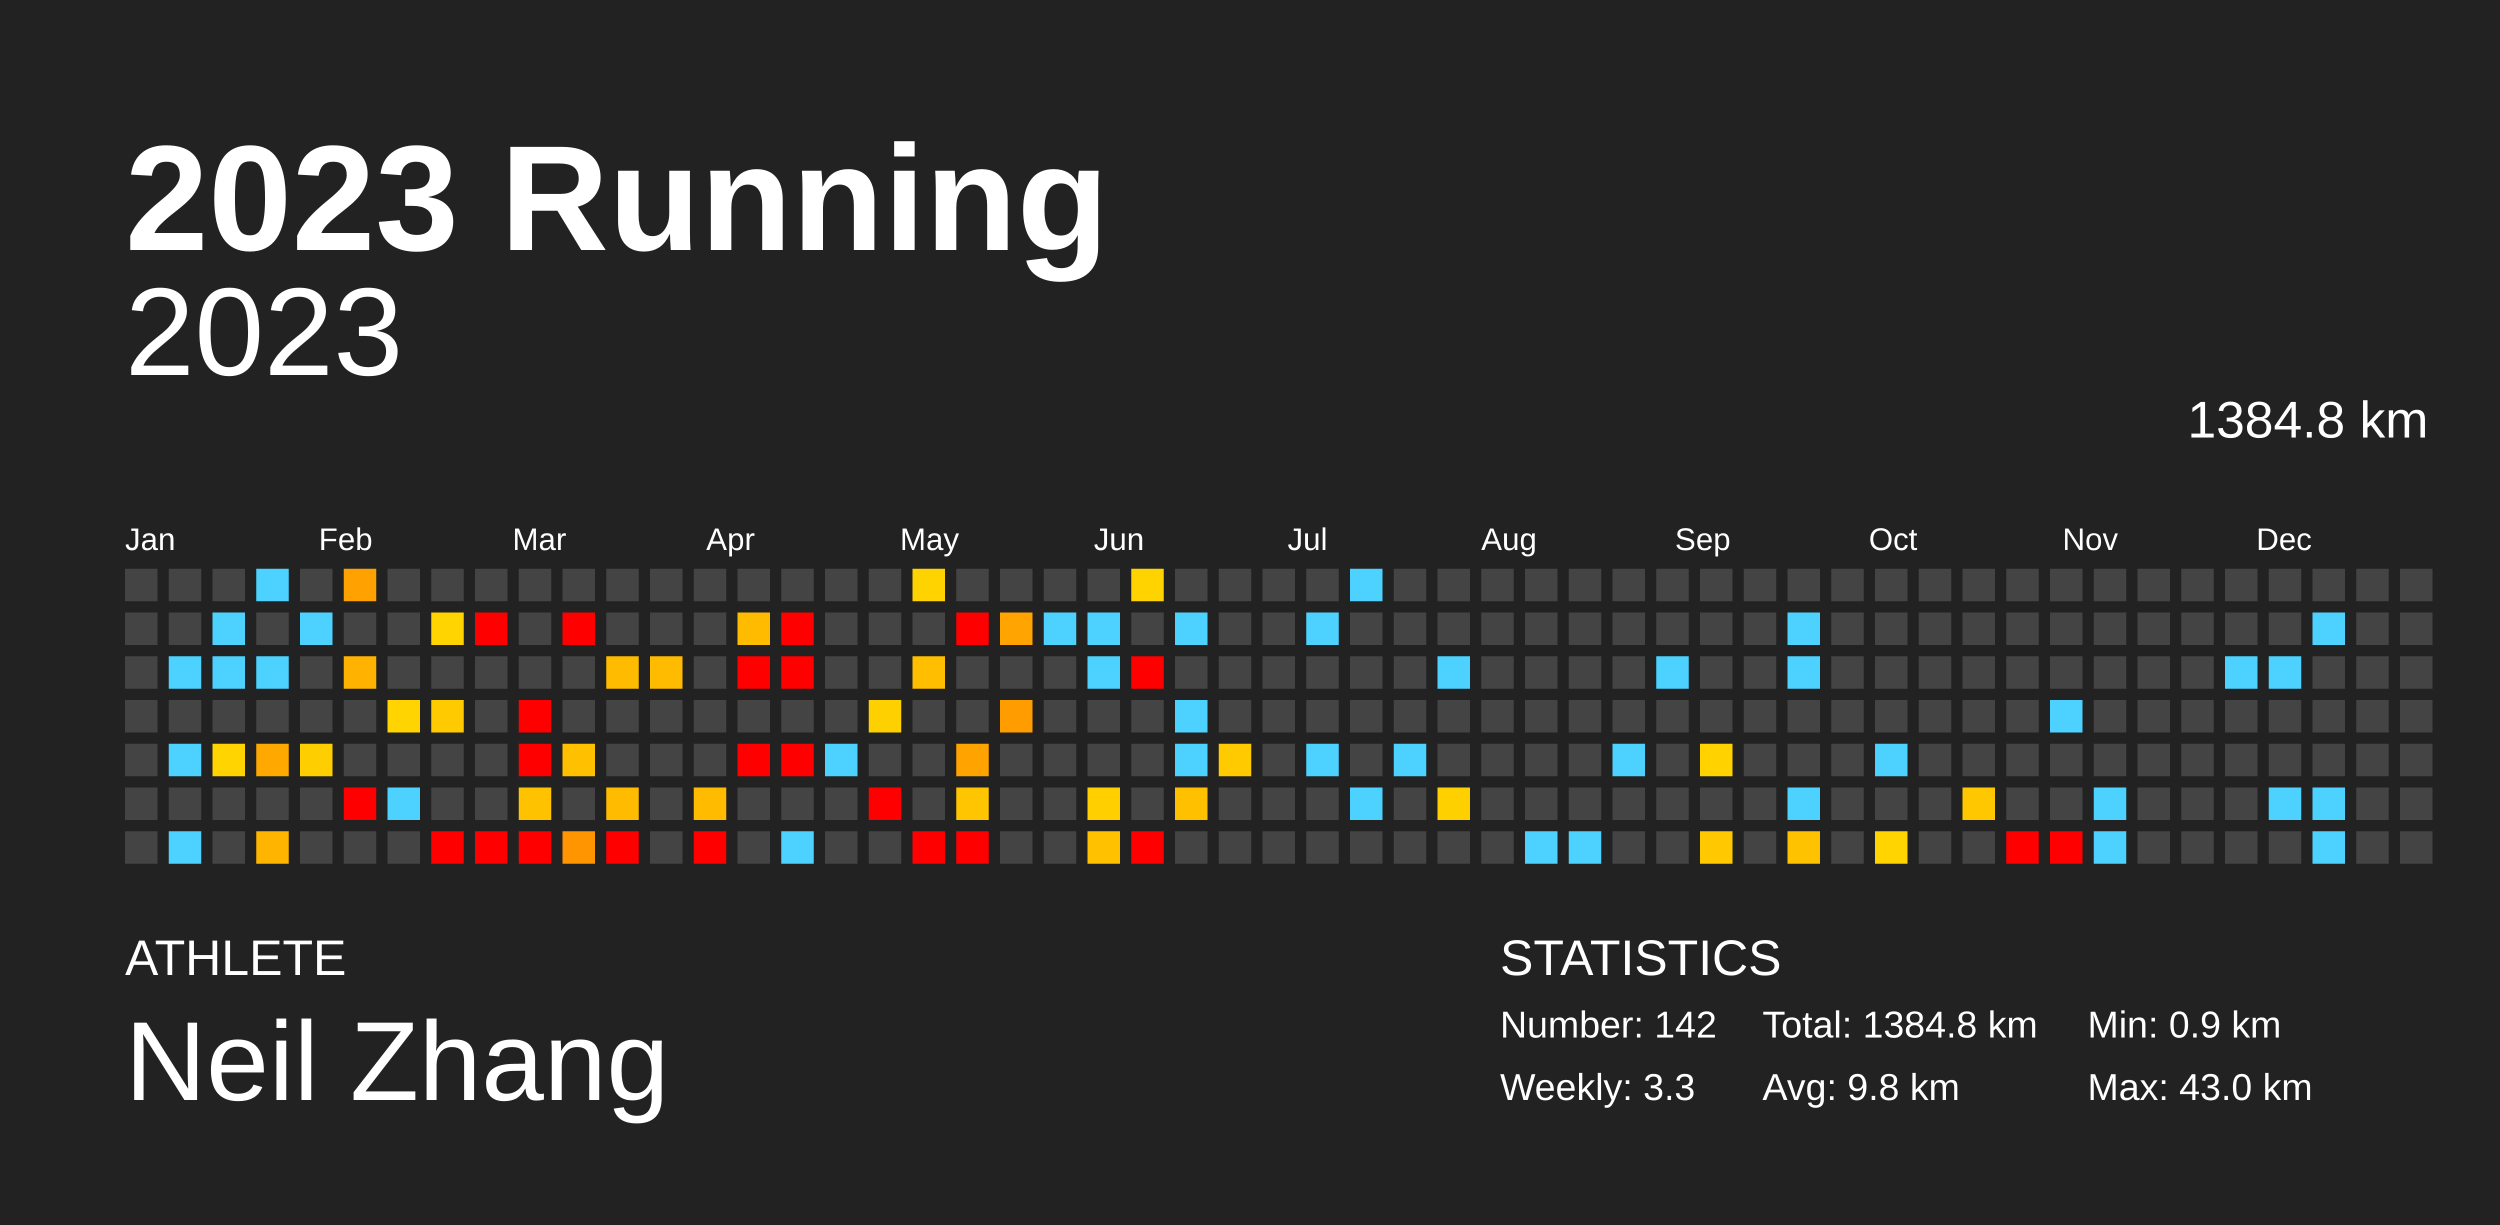
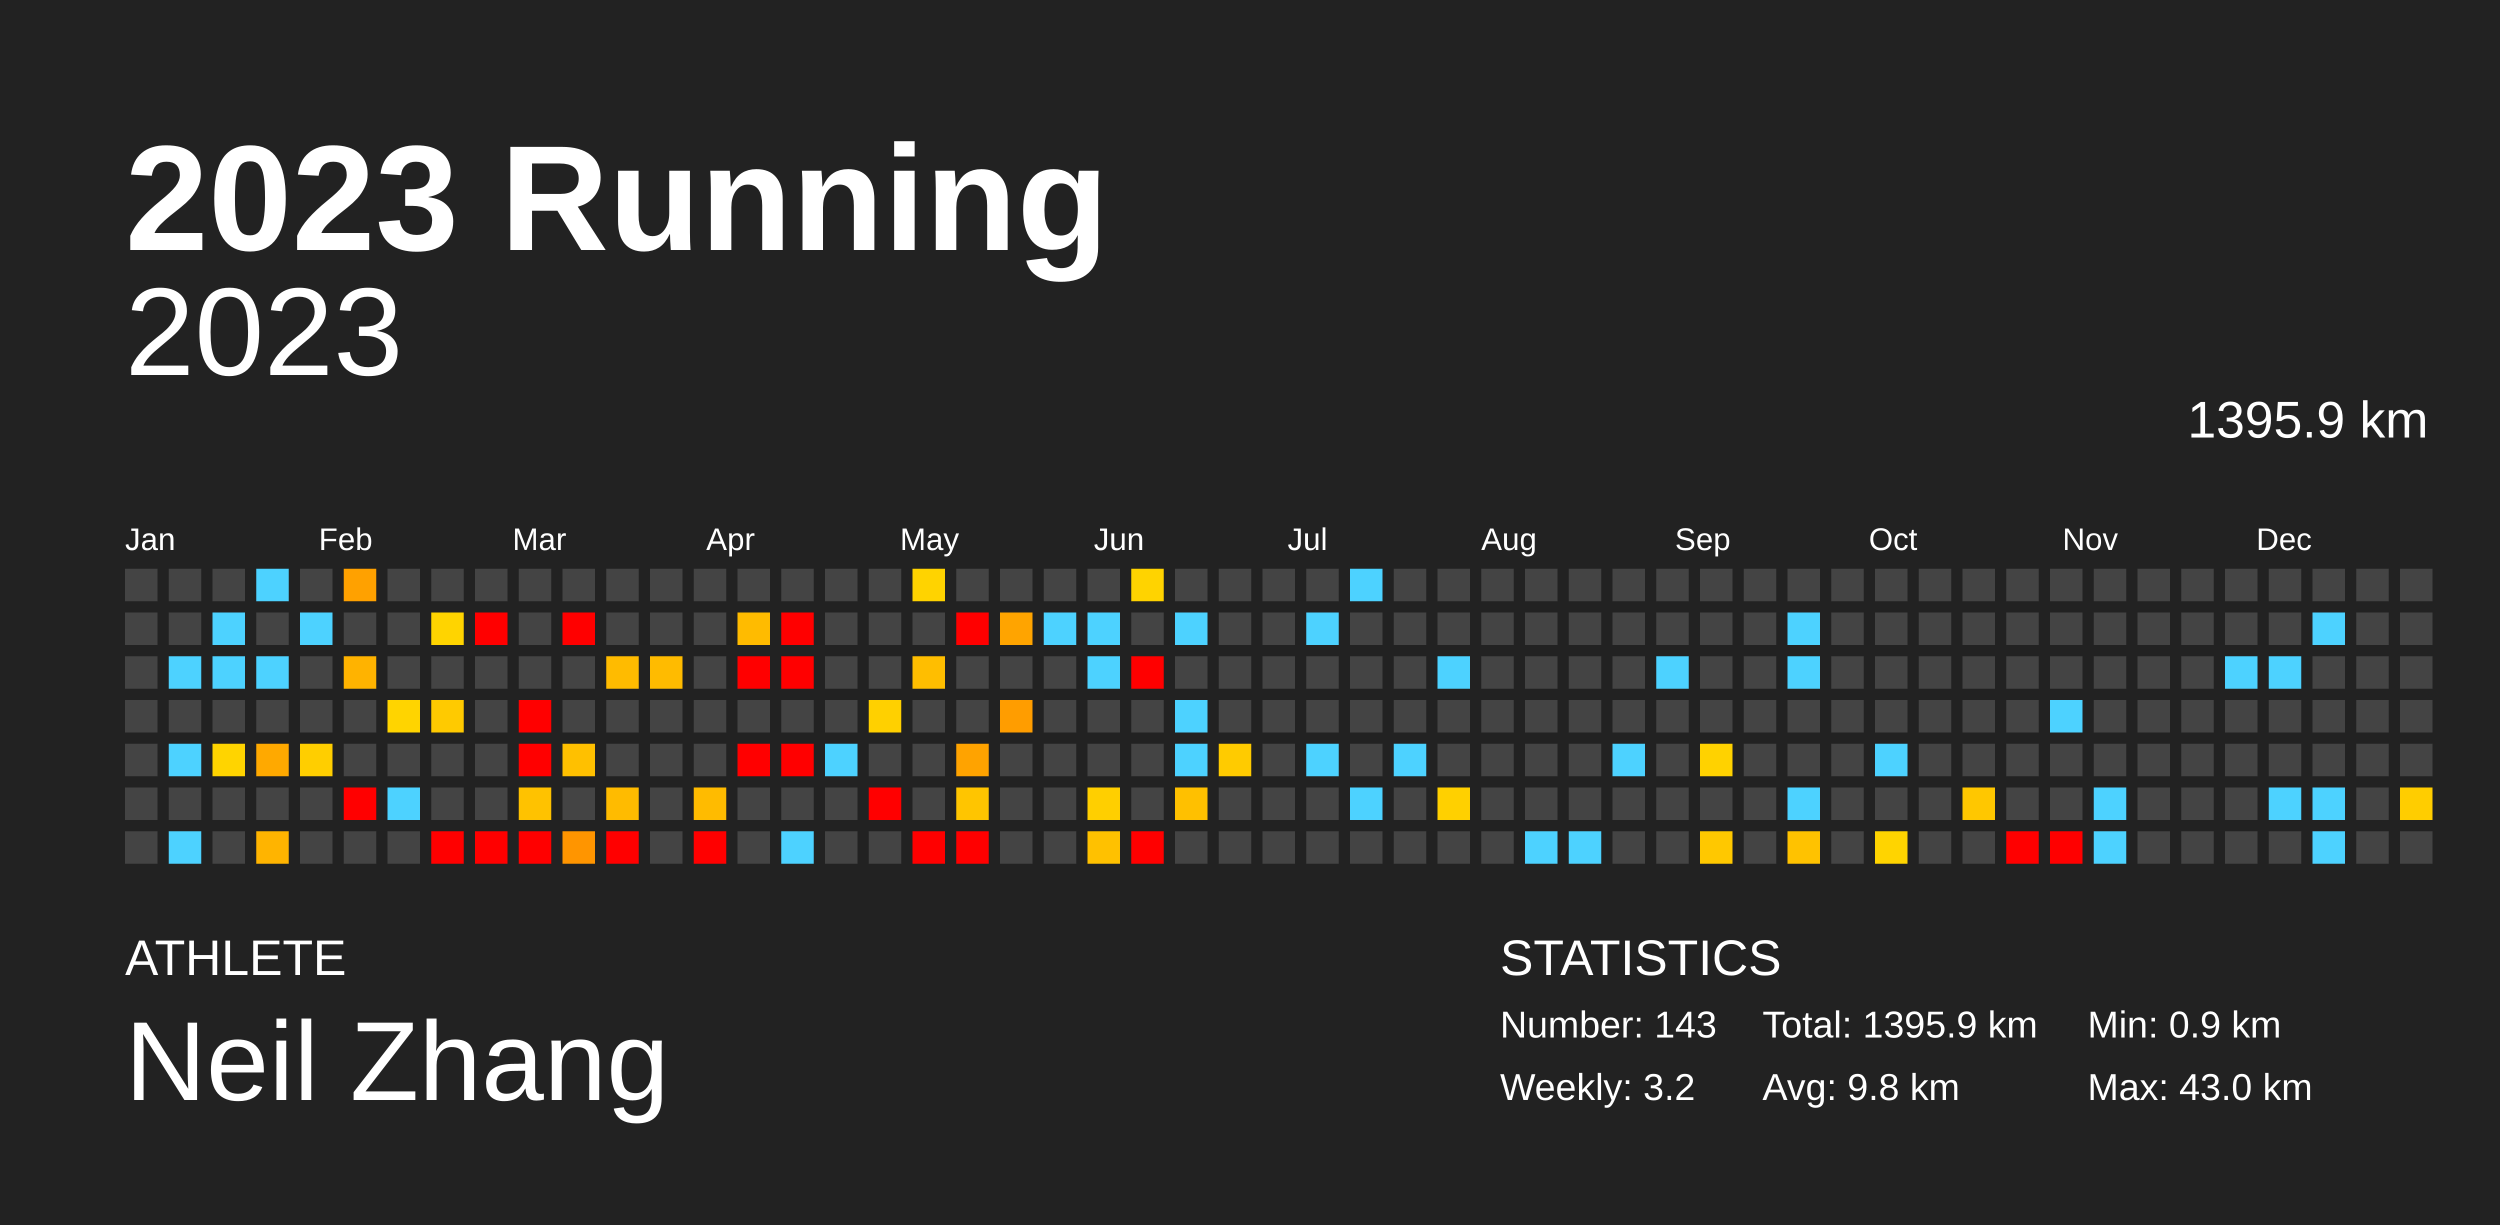
<svg xmlns="http://www.w3.org/2000/svg" baseProfile="full" height="98mm" version="1.1" viewBox="0,0,200,98" width="200mm">
  <defs />
  <rect fill="#222222" height="98" width="200" x="0" y="0" />
  <text fill="#FFFFFF" style="font-size:12px; font-family:Arial; font-weight:bold;" x="10" y="20">2023 Running</text>
  <text fill="#FFFFFF" style="font-size:4px; font-family:Arial" x="10" y="78">ATHLETE</text>
  <text fill="#FFFFFF" style="font-size:9px; font-family:Arial" x="10" y="88">Neil Zhang</text>
  <text fill="#FFFFFF" style="font-size:4px; font-family:Arial" x="120" y="78">STATISTICS</text>
-   <text fill="#FFFFFF" style="font-size:3px; font-family:Arial" x="120" y="83">Number: 142</text>
-   <text fill="#FFFFFF" style="font-size:3px; font-family:Arial" x="120" y="88">Weekly: 3.3</text>
-   <text fill="#FFFFFF" style="font-size:3px; font-family:Arial" x="141" y="83">Total: 1384.8 km</text>
+   <text fill="#FFFFFF" style="font-size:3px; font-family:Arial" x="120" y="83">Number: 143</text>
+   <text fill="#FFFFFF" style="font-size:3px; font-family:Arial" x="120" y="88">Weekly: 3.2</text>
+   <text fill="#FFFFFF" style="font-size:3px; font-family:Arial" x="141" y="83">Total: 1395.9 km</text>
  <text fill="#FFFFFF" style="font-size:3px; font-family:Arial" x="141" y="88">Avg: 9.8 km</text>
  <text fill="#FFFFFF" style="font-size:3px; font-family:Arial" x="167" y="83">Min: 0.9 km</text>
  <text fill="#FFFFFF" style="font-size:3px; font-family:Arial" x="167" y="88">Max: 43.0 km</text>
  <text alignment-baseline="hanging" fill="#FFFFFF" style="font-size:10.0px; font-family:Arial;" x="10" y="30">2023</text>
-   <text alignment-baseline="hanging" fill="#FFFFFF" style="font-size:4.125px; font-family:Arial;" x="175" y="35">1384.8 km</text>
+   <text alignment-baseline="hanging" fill="#FFFFFF" style="font-size:4.125px; font-family:Arial;" x="175" y="35">1395.9 km</text>
  <text fill="#FFFFFF" style="font-size:2.5px; font-family:Arial" x="10.0" y="44">Jan</text>
  <text fill="#FFFFFF" style="font-size:2.5px; font-family:Arial" x="25.5" y="44">Feb</text>
  <text fill="#FFFFFF" style="font-size:2.5px; font-family:Arial" x="41.0" y="44">Mar</text>
  <text fill="#FFFFFF" style="font-size:2.5px; font-family:Arial" x="56.5" y="44">Apr</text>
  <text fill="#FFFFFF" style="font-size:2.5px; font-family:Arial" x="72.0" y="44">May</text>
  <text fill="#FFFFFF" style="font-size:2.5px; font-family:Arial" x="87.5" y="44">Jun</text>
  <text fill="#FFFFFF" style="font-size:2.5px; font-family:Arial" x="103.0" y="44">Jul</text>
  <text fill="#FFFFFF" style="font-size:2.5px; font-family:Arial" x="118.5" y="44">Aug</text>
  <text fill="#FFFFFF" style="font-size:2.5px; font-family:Arial" x="134.0" y="44">Sep</text>
  <text fill="#FFFFFF" style="font-size:2.5px; font-family:Arial" x="149.5" y="44">Oct</text>
  <text fill="#FFFFFF" style="font-size:2.5px; font-family:Arial" x="165.0" y="44">Nov</text>
  <text fill="#FFFFFF" style="font-size:2.5px; font-family:Arial" x="180.5" y="44">Dec</text>
  <rect fill="#444444" height="2.6" width="2.6" x="10.0" y="45.5" />
  <rect fill="#444444" height="2.6" width="2.6" x="10.0" y="49.0" />
  <rect fill="#444444" height="2.6" width="2.6" x="10.0" y="52.5" />
  <rect fill="#444444" height="2.6" width="2.6" x="10.0" y="56.0" />
  <rect fill="#444444" height="2.6" width="2.6" x="10.0" y="59.5" />
  <rect fill="#444444" height="2.6" width="2.6" x="10.0" y="63.0" />
  <rect fill="#444444" height="2.6" width="2.6" x="10.0" y="66.5" />
  <rect fill="#444444" height="2.6" width="2.6" x="13.5" y="45.5" />
  <rect fill="#444444" height="2.6" width="2.6" x="13.5" y="49.0" />
  <rect fill="#4dd2ff" height="2.6" width="2.6" x="13.5" y="52.5" />
  <rect fill="#444444" height="2.6" width="2.6" x="13.5" y="56.0" />
  <rect fill="#4dd2ff" height="2.6" width="2.6" x="13.5" y="59.5" />
  <rect fill="#444444" height="2.6" width="2.6" x="13.5" y="63.0" />
  <rect fill="#4dd2ff" height="2.6" width="2.6" x="13.5" y="66.5" />
  <rect fill="#444444" height="2.6" width="2.6" x="17.0" y="45.5" />
  <rect fill="#4dd2ff" height="2.6" width="2.6" x="17.0" y="49.0" />
  <rect fill="#4dd2ff" height="2.6" width="2.6" x="17.0" y="52.5" />
  <rect fill="#444444" height="2.6" width="2.6" x="17.0" y="56.0" />
  <rect fill="#ffd400" height="2.6" width="2.6" x="17.0" y="59.5" />
  <rect fill="#444444" height="2.6" width="2.6" x="17.0" y="63.0" />
  <rect fill="#444444" height="2.6" width="2.6" x="17.0" y="66.5" />
  <rect fill="#4dd2ff" height="2.6" width="2.6" x="20.5" y="45.5" />
  <rect fill="#444444" height="2.6" width="2.6" x="20.5" y="49.0" />
  <rect fill="#4dd2ff" height="2.6" width="2.6" x="20.5" y="52.5" />
  <rect fill="#444444" height="2.6" width="2.6" x="20.5" y="56.0" />
  <rect fill="#ffa900" height="2.6" width="2.6" x="20.5" y="59.5" />
  <rect fill="#444444" height="2.6" width="2.6" x="20.5" y="63.0" />
  <rect fill="#ffb400" height="2.6" width="2.6" x="20.5" y="66.5" />
  <rect fill="#444444" height="2.6" width="2.6" x="24.0" y="45.5" />
  <rect fill="#4dd2ff" height="2.6" width="2.6" x="24.0" y="49.0" />
  <rect fill="#444444" height="2.6" width="2.6" x="24.0" y="52.5" />
  <rect fill="#444444" height="2.6" width="2.6" x="24.0" y="56.0" />
  <rect fill="#ffce00" height="2.6" width="2.6" x="24.0" y="59.5" />
  <rect fill="#444444" height="2.6" width="2.6" x="24.0" y="63.0" />
  <rect fill="#444444" height="2.6" width="2.6" x="24.0" y="66.5" />
  <rect fill="#ffa100" height="2.6" width="2.6" x="27.5" y="45.5" />
  <rect fill="#444444" height="2.6" width="2.6" x="27.5" y="49.0" />
  <rect fill="#ffb300" height="2.6" width="2.6" x="27.5" y="52.5" />
  <rect fill="#444444" height="2.6" width="2.6" x="27.5" y="56.0" />
  <rect fill="#444444" height="2.6" width="2.6" x="27.5" y="59.5" />
  <rect fill="red" height="2.6" width="2.6" x="27.5" y="63.0" />
  <rect fill="#444444" height="2.6" width="2.6" x="27.5" y="66.5" />
  <rect fill="#444444" height="2.6" width="2.6" x="31.0" y="45.5" />
  <rect fill="#444444" height="2.6" width="2.6" x="31.0" y="49.0" />
  <rect fill="#444444" height="2.6" width="2.6" x="31.0" y="52.5" />
  <rect fill="#ffd400" height="2.6" width="2.6" x="31.0" y="56.0" />
  <rect fill="#444444" height="2.6" width="2.6" x="31.0" y="59.5" />
  <rect fill="#4dd2ff" height="2.6" width="2.6" x="31.0" y="63.0" />
  <rect fill="#444444" height="2.6" width="2.6" x="31.0" y="66.5" />
  <rect fill="#444444" height="2.6" width="2.6" x="34.5" y="45.5" />
  <rect fill="#ffd400" height="2.6" width="2.6" x="34.5" y="49.0" />
  <rect fill="#444444" height="2.6" width="2.6" x="34.5" y="52.5" />
  <rect fill="#ffca00" height="2.6" width="2.6" x="34.5" y="56.0" />
  <rect fill="#444444" height="2.6" width="2.6" x="34.5" y="59.5" />
  <rect fill="#444444" height="2.6" width="2.6" x="34.5" y="63.0" />
  <rect fill="red" height="2.6" width="2.6" x="34.5" y="66.5" />
  <rect fill="#444444" height="2.6" width="2.6" x="38.0" y="45.5" />
  <rect fill="red" height="2.6" width="2.6" x="38.0" y="49.0" />
  <rect fill="#444444" height="2.6" width="2.6" x="38.0" y="52.5" />
  <rect fill="#444444" height="2.6" width="2.6" x="38.0" y="56.0" />
  <rect fill="#444444" height="2.6" width="2.6" x="38.0" y="59.5" />
  <rect fill="#444444" height="2.6" width="2.6" x="38.0" y="63.0" />
  <rect fill="red" height="2.6" width="2.6" x="38.0" y="66.5" />
  <rect fill="#444444" height="2.6" width="2.6" x="41.5" y="45.5" />
  <rect fill="#444444" height="2.6" width="2.6" x="41.5" y="49.0" />
  <rect fill="#444444" height="2.6" width="2.6" x="41.5" y="52.5" />
  <rect fill="red" height="2.6" width="2.6" x="41.5" y="56.0" />
  <rect fill="red" height="2.6" width="2.6" x="41.5" y="59.5" />
  <rect fill="#ffc200" height="2.6" width="2.6" x="41.5" y="63.0" />
  <rect fill="red" height="2.6" width="2.6" x="41.5" y="66.5" />
  <rect fill="#444444" height="2.6" width="2.6" x="45.0" y="45.5" />
  <rect fill="red" height="2.6" width="2.6" x="45.0" y="49.0" />
  <rect fill="#444444" height="2.6" width="2.6" x="45.0" y="52.5" />
  <rect fill="#444444" height="2.6" width="2.6" x="45.0" y="56.0" />
  <rect fill="#ffc000" height="2.6" width="2.6" x="45.0" y="59.5" />
  <rect fill="#444444" height="2.6" width="2.6" x="45.0" y="63.0" />
  <rect fill="#ff9500" height="2.6" width="2.6" x="45.0" y="66.5" />
  <rect fill="#444444" height="2.6" width="2.6" x="48.5" y="45.5" />
  <rect fill="#444444" height="2.6" width="2.6" x="48.5" y="49.0" />
  <rect fill="#ffbb00" height="2.6" width="2.6" x="48.5" y="52.5" />
  <rect fill="#444444" height="2.6" width="2.6" x="48.5" y="56.0" />
  <rect fill="#444444" height="2.6" width="2.6" x="48.5" y="59.5" />
  <rect fill="#ffbb00" height="2.6" width="2.6" x="48.5" y="63.0" />
  <rect fill="red" height="2.6" width="2.6" x="48.5" y="66.5" />
  <rect fill="#444444" height="2.6" width="2.6" x="52.0" y="45.5" />
  <rect fill="#444444" height="2.6" width="2.6" x="52.0" y="49.0" />
  <rect fill="#ffbb00" height="2.6" width="2.6" x="52.0" y="52.5" />
  <rect fill="#444444" height="2.6" width="2.6" x="52.0" y="56.0" />
  <rect fill="#444444" height="2.6" width="2.6" x="52.0" y="59.5" />
  <rect fill="#444444" height="2.6" width="2.6" x="52.0" y="63.0" />
  <rect fill="#444444" height="2.6" width="2.6" x="52.0" y="66.5" />
  <rect fill="#444444" height="2.6" width="2.6" x="55.5" y="45.5" />
  <rect fill="#444444" height="2.6" width="2.6" x="55.5" y="49.0" />
  <rect fill="#444444" height="2.6" width="2.6" x="55.5" y="52.5" />
  <rect fill="#444444" height="2.6" width="2.6" x="55.5" y="56.0" />
  <rect fill="#444444" height="2.6" width="2.6" x="55.5" y="59.5" />
  <rect fill="#ffbb00" height="2.6" width="2.6" x="55.5" y="63.0" />
  <rect fill="red" height="2.6" width="2.6" x="55.5" y="66.5" />
  <rect fill="#444444" height="2.6" width="2.6" x="59.0" y="45.5" />
  <rect fill="#ffbb00" height="2.6" width="2.6" x="59.0" y="49.0" />
  <rect fill="red" height="2.6" width="2.6" x="59.0" y="52.5" />
  <rect fill="#444444" height="2.6" width="2.6" x="59.0" y="56.0" />
  <rect fill="red" height="2.6" width="2.6" x="59.0" y="59.5" />
  <rect fill="#444444" height="2.6" width="2.6" x="59.0" y="63.0" />
  <rect fill="#444444" height="2.6" width="2.6" x="59.0" y="66.5" />
  <rect fill="#444444" height="2.6" width="2.6" x="62.5" y="45.5" />
  <rect fill="red" height="2.6" width="2.6" x="62.5" y="49.0" />
  <rect fill="red" height="2.6" width="2.6" x="62.5" y="52.5" />
  <rect fill="#444444" height="2.6" width="2.6" x="62.5" y="56.0" />
  <rect fill="red" height="2.6" width="2.6" x="62.5" y="59.5" />
  <rect fill="#444444" height="2.6" width="2.6" x="62.5" y="63.0" />
  <rect fill="#4dd2ff" height="2.6" width="2.6" x="62.5" y="66.5" />
  <rect fill="#444444" height="2.6" width="2.6" x="66.0" y="45.5" />
  <rect fill="#444444" height="2.6" width="2.6" x="66.0" y="49.0" />
  <rect fill="#444444" height="2.6" width="2.6" x="66.0" y="52.5" />
  <rect fill="#444444" height="2.6" width="2.6" x="66.0" y="56.0" />
  <rect fill="#4dd2ff" height="2.6" width="2.6" x="66.0" y="59.5" />
  <rect fill="#444444" height="2.6" width="2.6" x="66.0" y="63.0" />
  <rect fill="#444444" height="2.6" width="2.6" x="66.0" y="66.5" />
  <rect fill="#444444" height="2.6" width="2.6" x="69.5" y="45.5" />
  <rect fill="#444444" height="2.6" width="2.6" x="69.5" y="49.0" />
  <rect fill="#444444" height="2.6" width="2.6" x="69.5" y="52.5" />
  <rect fill="#ffd000" height="2.6" width="2.6" x="69.5" y="56.0" />
  <rect fill="#444444" height="2.6" width="2.6" x="69.5" y="59.5" />
  <rect fill="red" height="2.6" width="2.6" x="69.5" y="63.0" />
  <rect fill="#444444" height="2.6" width="2.6" x="69.5" y="66.5" />
  <rect fill="#ffd300" height="2.6" width="2.6" x="73.0" y="45.5" />
  <rect fill="#444444" height="2.6" width="2.6" x="73.0" y="49.0" />
  <rect fill="#ffbe00" height="2.6" width="2.6" x="73.0" y="52.5" />
  <rect fill="#444444" height="2.6" width="2.6" x="73.0" y="56.0" />
  <rect fill="#444444" height="2.6" width="2.6" x="73.0" y="59.5" />
  <rect fill="#444444" height="2.6" width="2.6" x="73.0" y="63.0" />
  <rect fill="red" height="2.6" width="2.6" x="73.0" y="66.5" />
  <rect fill="#444444" height="2.6" width="2.6" x="76.5" y="45.5" />
  <rect fill="red" height="2.6" width="2.6" x="76.5" y="49.0" />
  <rect fill="#444444" height="2.6" width="2.6" x="76.5" y="52.5" />
  <rect fill="#444444" height="2.6" width="2.6" x="76.5" y="56.0" />
  <rect fill="#ffa300" height="2.6" width="2.6" x="76.5" y="59.5" />
  <rect fill="#ffc500" height="2.6" width="2.6" x="76.5" y="63.0" />
  <rect fill="red" height="2.6" width="2.6" x="76.5" y="66.5" />
  <rect fill="#444444" height="2.6" width="2.6" x="80.0" y="45.5" />
  <rect fill="#ffa400" height="2.6" width="2.6" x="80.0" y="49.0" />
  <rect fill="#444444" height="2.6" width="2.6" x="80.0" y="52.5" />
  <rect fill="#ff9d00" height="2.6" width="2.6" x="80.0" y="56.0" />
  <rect fill="#444444" height="2.6" width="2.6" x="80.0" y="59.5" />
  <rect fill="#444444" height="2.6" width="2.6" x="80.0" y="63.0" />
  <rect fill="#444444" height="2.6" width="2.6" x="80.0" y="66.5" />
  <rect fill="#444444" height="2.6" width="2.6" x="83.5" y="45.5" />
  <rect fill="#4dd2ff" height="2.6" width="2.6" x="83.5" y="49.0" />
  <rect fill="#444444" height="2.6" width="2.6" x="83.5" y="52.5" />
  <rect fill="#444444" height="2.6" width="2.6" x="83.5" y="56.0" />
  <rect fill="#444444" height="2.6" width="2.6" x="83.5" y="59.5" />
  <rect fill="#444444" height="2.6" width="2.6" x="83.5" y="63.0" />
  <rect fill="#444444" height="2.6" width="2.6" x="83.5" y="66.5" />
  <rect fill="#444444" height="2.6" width="2.6" x="87.0" y="45.5" />
  <rect fill="#4dd2ff" height="2.6" width="2.6" x="87.0" y="49.0" />
  <rect fill="#4dd2ff" height="2.6" width="2.6" x="87.0" y="52.5" />
  <rect fill="#444444" height="2.6" width="2.6" x="87.0" y="56.0" />
  <rect fill="#444444" height="2.6" width="2.6" x="87.0" y="59.5" />
  <rect fill="#ffcf00" height="2.6" width="2.6" x="87.0" y="63.0" />
  <rect fill="#ffc100" height="2.6" width="2.6" x="87.0" y="66.5" />
  <rect fill="#ffd300" height="2.6" width="2.6" x="90.5" y="45.5" />
  <rect fill="#444444" height="2.6" width="2.6" x="90.5" y="49.0" />
  <rect fill="red" height="2.6" width="2.6" x="90.5" y="52.5" />
  <rect fill="#444444" height="2.6" width="2.6" x="90.5" y="56.0" />
  <rect fill="#444444" height="2.6" width="2.6" x="90.5" y="59.5" />
  <rect fill="#444444" height="2.6" width="2.6" x="90.5" y="63.0" />
  <rect fill="red" height="2.6" width="2.6" x="90.5" y="66.5" />
  <rect fill="#444444" height="2.6" width="2.6" x="94.0" y="45.5" />
  <rect fill="#4dd2ff" height="2.6" width="2.6" x="94.0" y="49.0" />
  <rect fill="#444444" height="2.6" width="2.6" x="94.0" y="52.5" />
  <rect fill="#4dd2ff" height="2.6" width="2.6" x="94.0" y="56.0" />
  <rect fill="#4dd2ff" height="2.6" width="2.6" x="94.0" y="59.5" />
  <rect fill="#ffc000" height="2.6" width="2.6" x="94.0" y="63.0" />
  <rect fill="#444444" height="2.6" width="2.6" x="94.0" y="66.5" />
  <rect fill="#444444" height="2.6" width="2.6" x="97.5" y="45.5" />
  <rect fill="#444444" height="2.6" width="2.6" x="97.5" y="49.0" />
  <rect fill="#444444" height="2.6" width="2.6" x="97.5" y="52.5" />
  <rect fill="#444444" height="2.6" width="2.6" x="97.5" y="56.0" />
  <rect fill="#ffcb00" height="2.6" width="2.6" x="97.5" y="59.5" />
  <rect fill="#444444" height="2.6" width="2.6" x="97.5" y="63.0" />
  <rect fill="#444444" height="2.6" width="2.6" x="97.5" y="66.5" />
  <rect fill="#444444" height="2.6" width="2.6" x="101.0" y="45.5" />
  <rect fill="#444444" height="2.6" width="2.6" x="101.0" y="49.0" />
  <rect fill="#444444" height="2.6" width="2.6" x="101.0" y="52.5" />
  <rect fill="#444444" height="2.6" width="2.6" x="101.0" y="56.0" />
  <rect fill="#444444" height="2.6" width="2.6" x="101.0" y="59.5" />
  <rect fill="#444444" height="2.6" width="2.6" x="101.0" y="63.0" />
  <rect fill="#444444" height="2.6" width="2.6" x="101.0" y="66.5" />
  <rect fill="#444444" height="2.6" width="2.6" x="104.5" y="45.5" />
  <rect fill="#4dd2ff" height="2.6" width="2.6" x="104.5" y="49.0" />
  <rect fill="#444444" height="2.6" width="2.6" x="104.5" y="52.5" />
  <rect fill="#444444" height="2.6" width="2.6" x="104.5" y="56.0" />
  <rect fill="#4dd2ff" height="2.6" width="2.6" x="104.5" y="59.5" />
  <rect fill="#444444" height="2.6" width="2.6" x="104.5" y="63.0" />
  <rect fill="#444444" height="2.6" width="2.6" x="104.5" y="66.5" />
  <rect fill="#4dd2ff" height="2.6" width="2.6" x="108.0" y="45.5" />
  <rect fill="#444444" height="2.6" width="2.6" x="108.0" y="49.0" />
  <rect fill="#444444" height="2.6" width="2.6" x="108.0" y="52.5" />
  <rect fill="#444444" height="2.6" width="2.6" x="108.0" y="56.0" />
  <rect fill="#444444" height="2.6" width="2.6" x="108.0" y="59.5" />
  <rect fill="#4dd2ff" height="2.6" width="2.6" x="108.0" y="63.0" />
  <rect fill="#444444" height="2.6" width="2.6" x="108.0" y="66.5" />
  <rect fill="#444444" height="2.6" width="2.6" x="111.5" y="45.5" />
  <rect fill="#444444" height="2.6" width="2.6" x="111.5" y="49.0" />
  <rect fill="#444444" height="2.6" width="2.6" x="111.5" y="52.5" />
  <rect fill="#444444" height="2.6" width="2.6" x="111.5" y="56.0" />
  <rect fill="#4dd2ff" height="2.6" width="2.6" x="111.5" y="59.5" />
  <rect fill="#444444" height="2.6" width="2.6" x="111.5" y="63.0" />
  <rect fill="#444444" height="2.6" width="2.6" x="111.5" y="66.5" />
  <rect fill="#444444" height="2.6" width="2.6" x="115.0" y="45.5" />
  <rect fill="#444444" height="2.6" width="2.6" x="115.0" y="49.0" />
  <rect fill="#4dd2ff" height="2.6" width="2.6" x="115.0" y="52.5" />
  <rect fill="#444444" height="2.6" width="2.6" x="115.0" y="56.0" />
  <rect fill="#444444" height="2.6" width="2.6" x="115.0" y="59.5" />
  <rect fill="#ffd000" height="2.6" width="2.6" x="115.0" y="63.0" />
  <rect fill="#444444" height="2.6" width="2.6" x="115.0" y="66.5" />
  <rect fill="#444444" height="2.6" width="2.6" x="118.5" y="45.5" />
  <rect fill="#444444" height="2.6" width="2.6" x="118.5" y="49.0" />
  <rect fill="#444444" height="2.6" width="2.6" x="118.5" y="52.5" />
  <rect fill="#444444" height="2.6" width="2.6" x="118.5" y="56.0" />
  <rect fill="#444444" height="2.6" width="2.6" x="118.5" y="59.5" />
  <rect fill="#444444" height="2.6" width="2.6" x="118.5" y="63.0" />
  <rect fill="#444444" height="2.6" width="2.6" x="118.5" y="66.5" />
  <rect fill="#444444" height="2.6" width="2.6" x="122.0" y="45.5" />
  <rect fill="#444444" height="2.6" width="2.6" x="122.0" y="49.0" />
  <rect fill="#444444" height="2.6" width="2.6" x="122.0" y="52.5" />
  <rect fill="#444444" height="2.6" width="2.6" x="122.0" y="56.0" />
  <rect fill="#444444" height="2.6" width="2.6" x="122.0" y="59.5" />
  <rect fill="#444444" height="2.6" width="2.6" x="122.0" y="63.0" />
  <rect fill="#4dd2ff" height="2.6" width="2.6" x="122.0" y="66.5" />
  <rect fill="#444444" height="2.6" width="2.6" x="125.5" y="45.5" />
  <rect fill="#444444" height="2.6" width="2.6" x="125.5" y="49.0" />
  <rect fill="#444444" height="2.6" width="2.6" x="125.5" y="52.5" />
  <rect fill="#444444" height="2.6" width="2.6" x="125.5" y="56.0" />
  <rect fill="#444444" height="2.6" width="2.6" x="125.5" y="59.5" />
  <rect fill="#444444" height="2.6" width="2.6" x="125.5" y="63.0" />
  <rect fill="#4dd2ff" height="2.6" width="2.6" x="125.5" y="66.5" />
  <rect fill="#444444" height="2.6" width="2.6" x="129.0" y="45.5" />
  <rect fill="#444444" height="2.6" width="2.6" x="129.0" y="49.0" />
  <rect fill="#444444" height="2.6" width="2.6" x="129.0" y="52.5" />
  <rect fill="#444444" height="2.6" width="2.6" x="129.0" y="56.0" />
  <rect fill="#4dd2ff" height="2.6" width="2.6" x="129.0" y="59.5" />
  <rect fill="#444444" height="2.6" width="2.6" x="129.0" y="63.0" />
  <rect fill="#444444" height="2.6" width="2.6" x="129.0" y="66.5" />
  <rect fill="#444444" height="2.6" width="2.6" x="132.5" y="45.5" />
  <rect fill="#444444" height="2.6" width="2.6" x="132.5" y="49.0" />
  <rect fill="#4dd2ff" height="2.6" width="2.6" x="132.5" y="52.5" />
  <rect fill="#444444" height="2.6" width="2.6" x="132.5" y="56.0" />
  <rect fill="#444444" height="2.6" width="2.6" x="132.5" y="59.5" />
  <rect fill="#444444" height="2.6" width="2.6" x="132.5" y="63.0" />
  <rect fill="#444444" height="2.6" width="2.6" x="132.5" y="66.5" />
  <rect fill="#444444" height="2.6" width="2.6" x="136.0" y="45.5" />
  <rect fill="#444444" height="2.6" width="2.6" x="136.0" y="49.0" />
  <rect fill="#444444" height="2.6" width="2.6" x="136.0" y="52.5" />
  <rect fill="#444444" height="2.6" width="2.6" x="136.0" y="56.0" />
  <rect fill="#ffd200" height="2.6" width="2.6" x="136.0" y="59.5" />
  <rect fill="#444444" height="2.6" width="2.6" x="136.0" y="63.0" />
  <rect fill="#ffc800" height="2.6" width="2.6" x="136.0" y="66.5" />
  <rect fill="#444444" height="2.6" width="2.6" x="139.5" y="45.5" />
  <rect fill="#444444" height="2.6" width="2.6" x="139.5" y="49.0" />
  <rect fill="#444444" height="2.6" width="2.6" x="139.5" y="52.5" />
  <rect fill="#444444" height="2.6" width="2.6" x="139.5" y="56.0" />
  <rect fill="#444444" height="2.6" width="2.6" x="139.5" y="59.5" />
  <rect fill="#444444" height="2.6" width="2.6" x="139.5" y="63.0" />
  <rect fill="#444444" height="2.6" width="2.6" x="139.5" y="66.5" />
  <rect fill="#444444" height="2.6" width="2.6" x="143.0" y="45.5" />
  <rect fill="#4dd2ff" height="2.6" width="2.6" x="143.0" y="49.0" />
  <rect fill="#4dd2ff" height="2.6" width="2.6" x="143.0" y="52.5" />
  <rect fill="#444444" height="2.6" width="2.6" x="143.0" y="56.0" />
  <rect fill="#444444" height="2.6" width="2.6" x="143.0" y="59.5" />
  <rect fill="#4dd2ff" height="2.6" width="2.6" x="143.0" y="63.0" />
  <rect fill="#ffc200" height="2.6" width="2.6" x="143.0" y="66.5" />
  <rect fill="#444444" height="2.6" width="2.6" x="146.5" y="45.5" />
  <rect fill="#444444" height="2.6" width="2.6" x="146.5" y="49.0" />
  <rect fill="#444444" height="2.6" width="2.6" x="146.5" y="52.5" />
  <rect fill="#444444" height="2.6" width="2.6" x="146.5" y="56.0" />
  <rect fill="#444444" height="2.6" width="2.6" x="146.5" y="59.5" />
  <rect fill="#444444" height="2.6" width="2.6" x="146.5" y="63.0" />
  <rect fill="#444444" height="2.6" width="2.6" x="146.5" y="66.5" />
  <rect fill="#444444" height="2.6" width="2.6" x="150.0" y="45.5" />
  <rect fill="#444444" height="2.6" width="2.6" x="150.0" y="49.0" />
  <rect fill="#444444" height="2.6" width="2.6" x="150.0" y="52.5" />
  <rect fill="#444444" height="2.6" width="2.6" x="150.0" y="56.0" />
  <rect fill="#4dd2ff" height="2.6" width="2.6" x="150.0" y="59.5" />
  <rect fill="#444444" height="2.6" width="2.6" x="150.0" y="63.0" />
  <rect fill="#ffd400" height="2.6" width="2.6" x="150.0" y="66.5" />
  <rect fill="#444444" height="2.6" width="2.6" x="153.5" y="45.5" />
  <rect fill="#444444" height="2.6" width="2.6" x="153.5" y="49.0" />
  <rect fill="#444444" height="2.6" width="2.6" x="153.5" y="52.5" />
  <rect fill="#444444" height="2.6" width="2.6" x="153.5" y="56.0" />
  <rect fill="#444444" height="2.6" width="2.6" x="153.5" y="59.5" />
  <rect fill="#444444" height="2.6" width="2.6" x="153.5" y="63.0" />
  <rect fill="#444444" height="2.6" width="2.6" x="153.5" y="66.5" />
  <rect fill="#444444" height="2.6" width="2.6" x="157.0" y="45.5" />
  <rect fill="#444444" height="2.6" width="2.6" x="157.0" y="49.0" />
  <rect fill="#444444" height="2.6" width="2.6" x="157.0" y="52.5" />
  <rect fill="#444444" height="2.6" width="2.6" x="157.0" y="56.0" />
  <rect fill="#444444" height="2.6" width="2.6" x="157.0" y="59.5" />
  <rect fill="#ffc700" height="2.6" width="2.6" x="157.0" y="63.0" />
  <rect fill="#444444" height="2.6" width="2.6" x="157.0" y="66.5" />
  <rect fill="#444444" height="2.6" width="2.6" x="160.5" y="45.5" />
  <rect fill="#444444" height="2.6" width="2.6" x="160.5" y="49.0" />
  <rect fill="#444444" height="2.6" width="2.6" x="160.5" y="52.5" />
  <rect fill="#444444" height="2.6" width="2.6" x="160.5" y="56.0" />
  <rect fill="#444444" height="2.6" width="2.6" x="160.5" y="59.5" />
  <rect fill="#444444" height="2.6" width="2.6" x="160.5" y="63.0" />
  <rect fill="red" height="2.6" width="2.6" x="160.5" y="66.5" />
  <rect fill="#444444" height="2.6" width="2.6" x="164.0" y="45.5" />
  <rect fill="#444444" height="2.6" width="2.6" x="164.0" y="49.0" />
  <rect fill="#444444" height="2.6" width="2.6" x="164.0" y="52.5" />
  <rect fill="#4dd2ff" height="2.6" width="2.6" x="164.0" y="56.0" />
  <rect fill="#444444" height="2.6" width="2.6" x="164.0" y="59.5" />
  <rect fill="#444444" height="2.6" width="2.6" x="164.0" y="63.0" />
  <rect fill="red" height="2.6" width="2.6" x="164.0" y="66.5" />
  <rect fill="#444444" height="2.6" width="2.6" x="167.5" y="45.5" />
  <rect fill="#444444" height="2.6" width="2.6" x="167.5" y="49.0" />
  <rect fill="#444444" height="2.6" width="2.6" x="167.5" y="52.5" />
  <rect fill="#444444" height="2.6" width="2.6" x="167.5" y="56.0" />
  <rect fill="#444444" height="2.6" width="2.6" x="167.5" y="59.5" />
  <rect fill="#4dd2ff" height="2.6" width="2.6" x="167.5" y="63.0" />
  <rect fill="#4dd2ff" height="2.6" width="2.6" x="167.5" y="66.5" />
  <rect fill="#444444" height="2.6" width="2.6" x="171.0" y="45.5" />
  <rect fill="#444444" height="2.6" width="2.6" x="171.0" y="49.0" />
  <rect fill="#444444" height="2.6" width="2.6" x="171.0" y="52.5" />
  <rect fill="#444444" height="2.6" width="2.6" x="171.0" y="56.0" />
  <rect fill="#444444" height="2.6" width="2.6" x="171.0" y="59.5" />
  <rect fill="#444444" height="2.6" width="2.6" x="171.0" y="63.0" />
  <rect fill="#444444" height="2.6" width="2.6" x="171.0" y="66.5" />
  <rect fill="#444444" height="2.6" width="2.6" x="174.5" y="45.5" />
  <rect fill="#444444" height="2.6" width="2.6" x="174.5" y="49.0" />
  <rect fill="#444444" height="2.6" width="2.6" x="174.5" y="52.5" />
  <rect fill="#444444" height="2.6" width="2.6" x="174.5" y="56.0" />
  <rect fill="#444444" height="2.6" width="2.6" x="174.5" y="59.5" />
  <rect fill="#444444" height="2.6" width="2.6" x="174.5" y="63.0" />
  <rect fill="#444444" height="2.6" width="2.6" x="174.5" y="66.5" />
  <rect fill="#444444" height="2.6" width="2.6" x="178.0" y="45.5" />
  <rect fill="#444444" height="2.6" width="2.6" x="178.0" y="49.0" />
  <rect fill="#4dd2ff" height="2.6" width="2.6" x="178.0" y="52.5" />
  <rect fill="#444444" height="2.6" width="2.6" x="178.0" y="56.0" />
  <rect fill="#444444" height="2.6" width="2.6" x="178.0" y="59.5" />
  <rect fill="#444444" height="2.6" width="2.6" x="178.0" y="63.0" />
  <rect fill="#444444" height="2.6" width="2.6" x="178.0" y="66.5" />
  <rect fill="#444444" height="2.6" width="2.6" x="181.5" y="45.5" />
  <rect fill="#444444" height="2.6" width="2.6" x="181.5" y="49.0" />
  <rect fill="#4dd2ff" height="2.6" width="2.6" x="181.5" y="52.5" />
  <rect fill="#444444" height="2.6" width="2.6" x="181.5" y="56.0" />
  <rect fill="#444444" height="2.6" width="2.6" x="181.5" y="59.5" />
  <rect fill="#4dd2ff" height="2.6" width="2.6" x="181.5" y="63.0" />
  <rect fill="#444444" height="2.6" width="2.6" x="181.5" y="66.5" />
  <rect fill="#444444" height="2.6" width="2.6" x="185.0" y="45.5" />
  <rect fill="#4dd2ff" height="2.6" width="2.6" x="185.0" y="49.0" />
  <rect fill="#444444" height="2.6" width="2.6" x="185.0" y="52.5" />
  <rect fill="#444444" height="2.6" width="2.6" x="185.0" y="56.0" />
  <rect fill="#444444" height="2.6" width="2.6" x="185.0" y="59.5" />
  <rect fill="#4dd2ff" height="2.6" width="2.6" x="185.0" y="63.0" />
  <rect fill="#4dd2ff" height="2.6" width="2.6" x="185.0" y="66.5" />
  <rect fill="#444444" height="2.6" width="2.6" x="188.5" y="45.5" />
  <rect fill="#444444" height="2.6" width="2.6" x="188.5" y="49.0" />
  <rect fill="#444444" height="2.6" width="2.6" x="188.5" y="52.5" />
  <rect fill="#444444" height="2.6" width="2.6" x="188.5" y="56.0" />
  <rect fill="#444444" height="2.6" width="2.6" x="188.5" y="59.5" />
  <rect fill="#444444" height="2.6" width="2.6" x="188.5" y="63.0" />
  <rect fill="#444444" height="2.6" width="2.6" x="188.5" y="66.5" />
  <rect fill="#444444" height="2.6" width="2.6" x="192.0" y="45.5" />
  <rect fill="#444444" height="2.6" width="2.6" x="192.0" y="49.0" />
  <rect fill="#444444" height="2.6" width="2.6" x="192.0" y="52.5" />
  <rect fill="#444444" height="2.6" width="2.6" x="192.0" y="56.0" />
  <rect fill="#444444" height="2.6" width="2.6" x="192.0" y="59.5" />
-   <rect fill="#444444" height="2.6" width="2.6" x="192.0" y="63.0" />
+   <rect fill="#ffcd00" height="2.6" width="2.6" x="192.0" y="63.0" />
  <rect fill="#444444" height="2.6" width="2.6" x="192.0" y="66.5" />
</svg>
